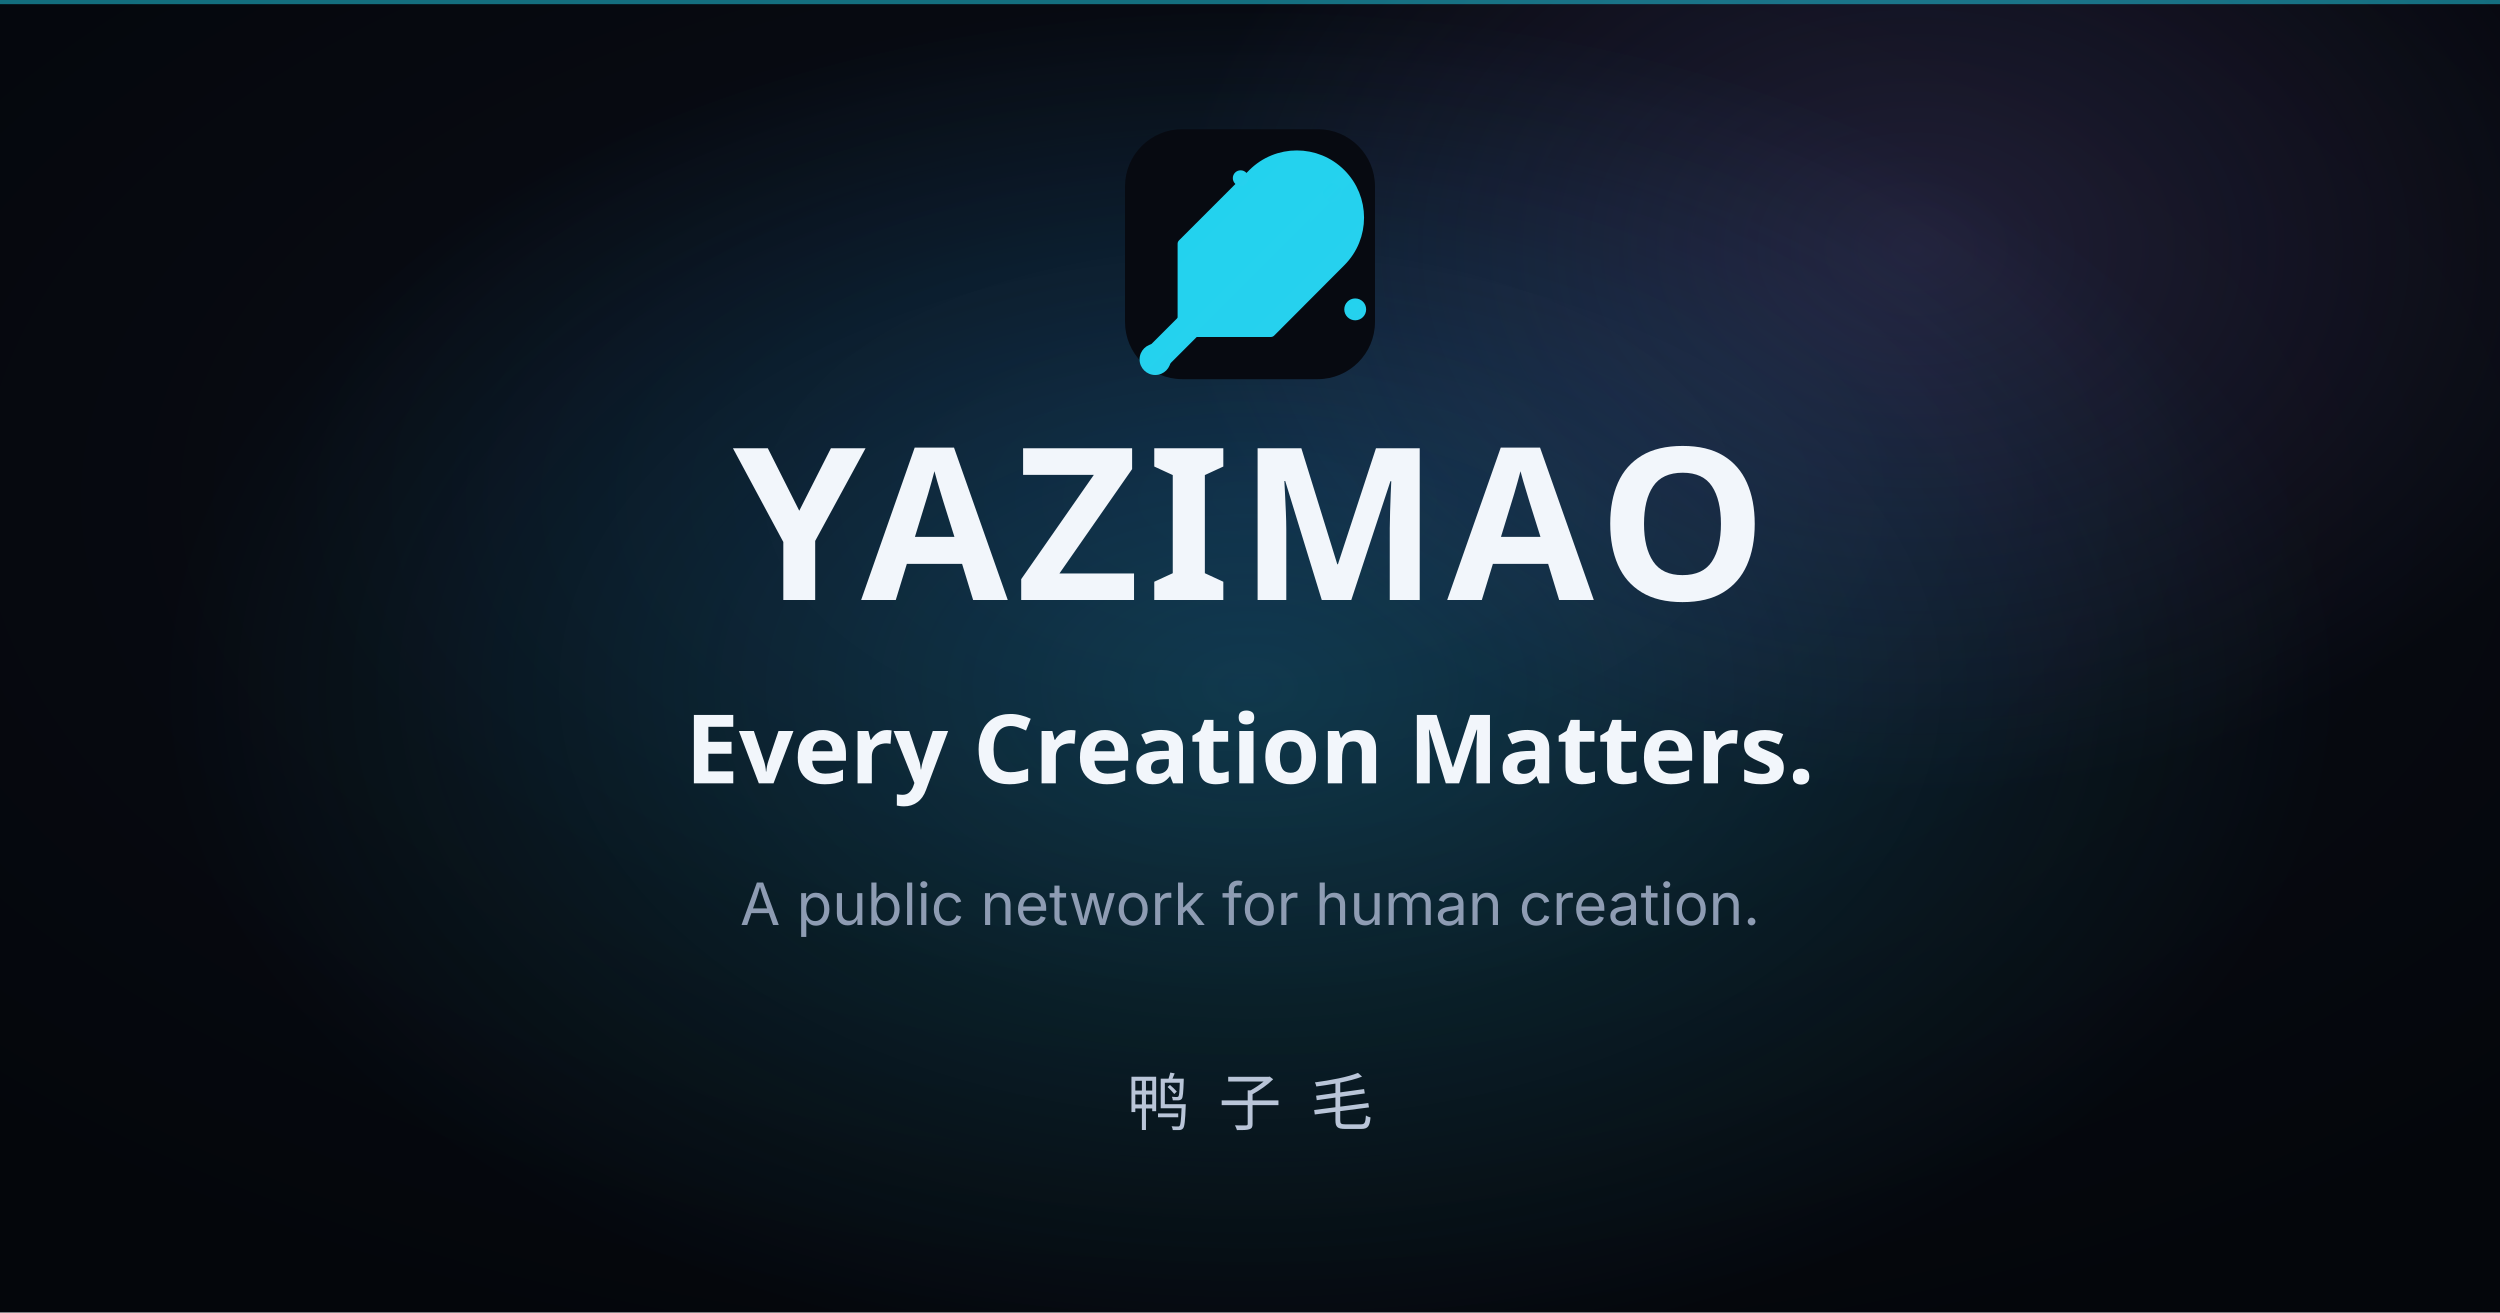
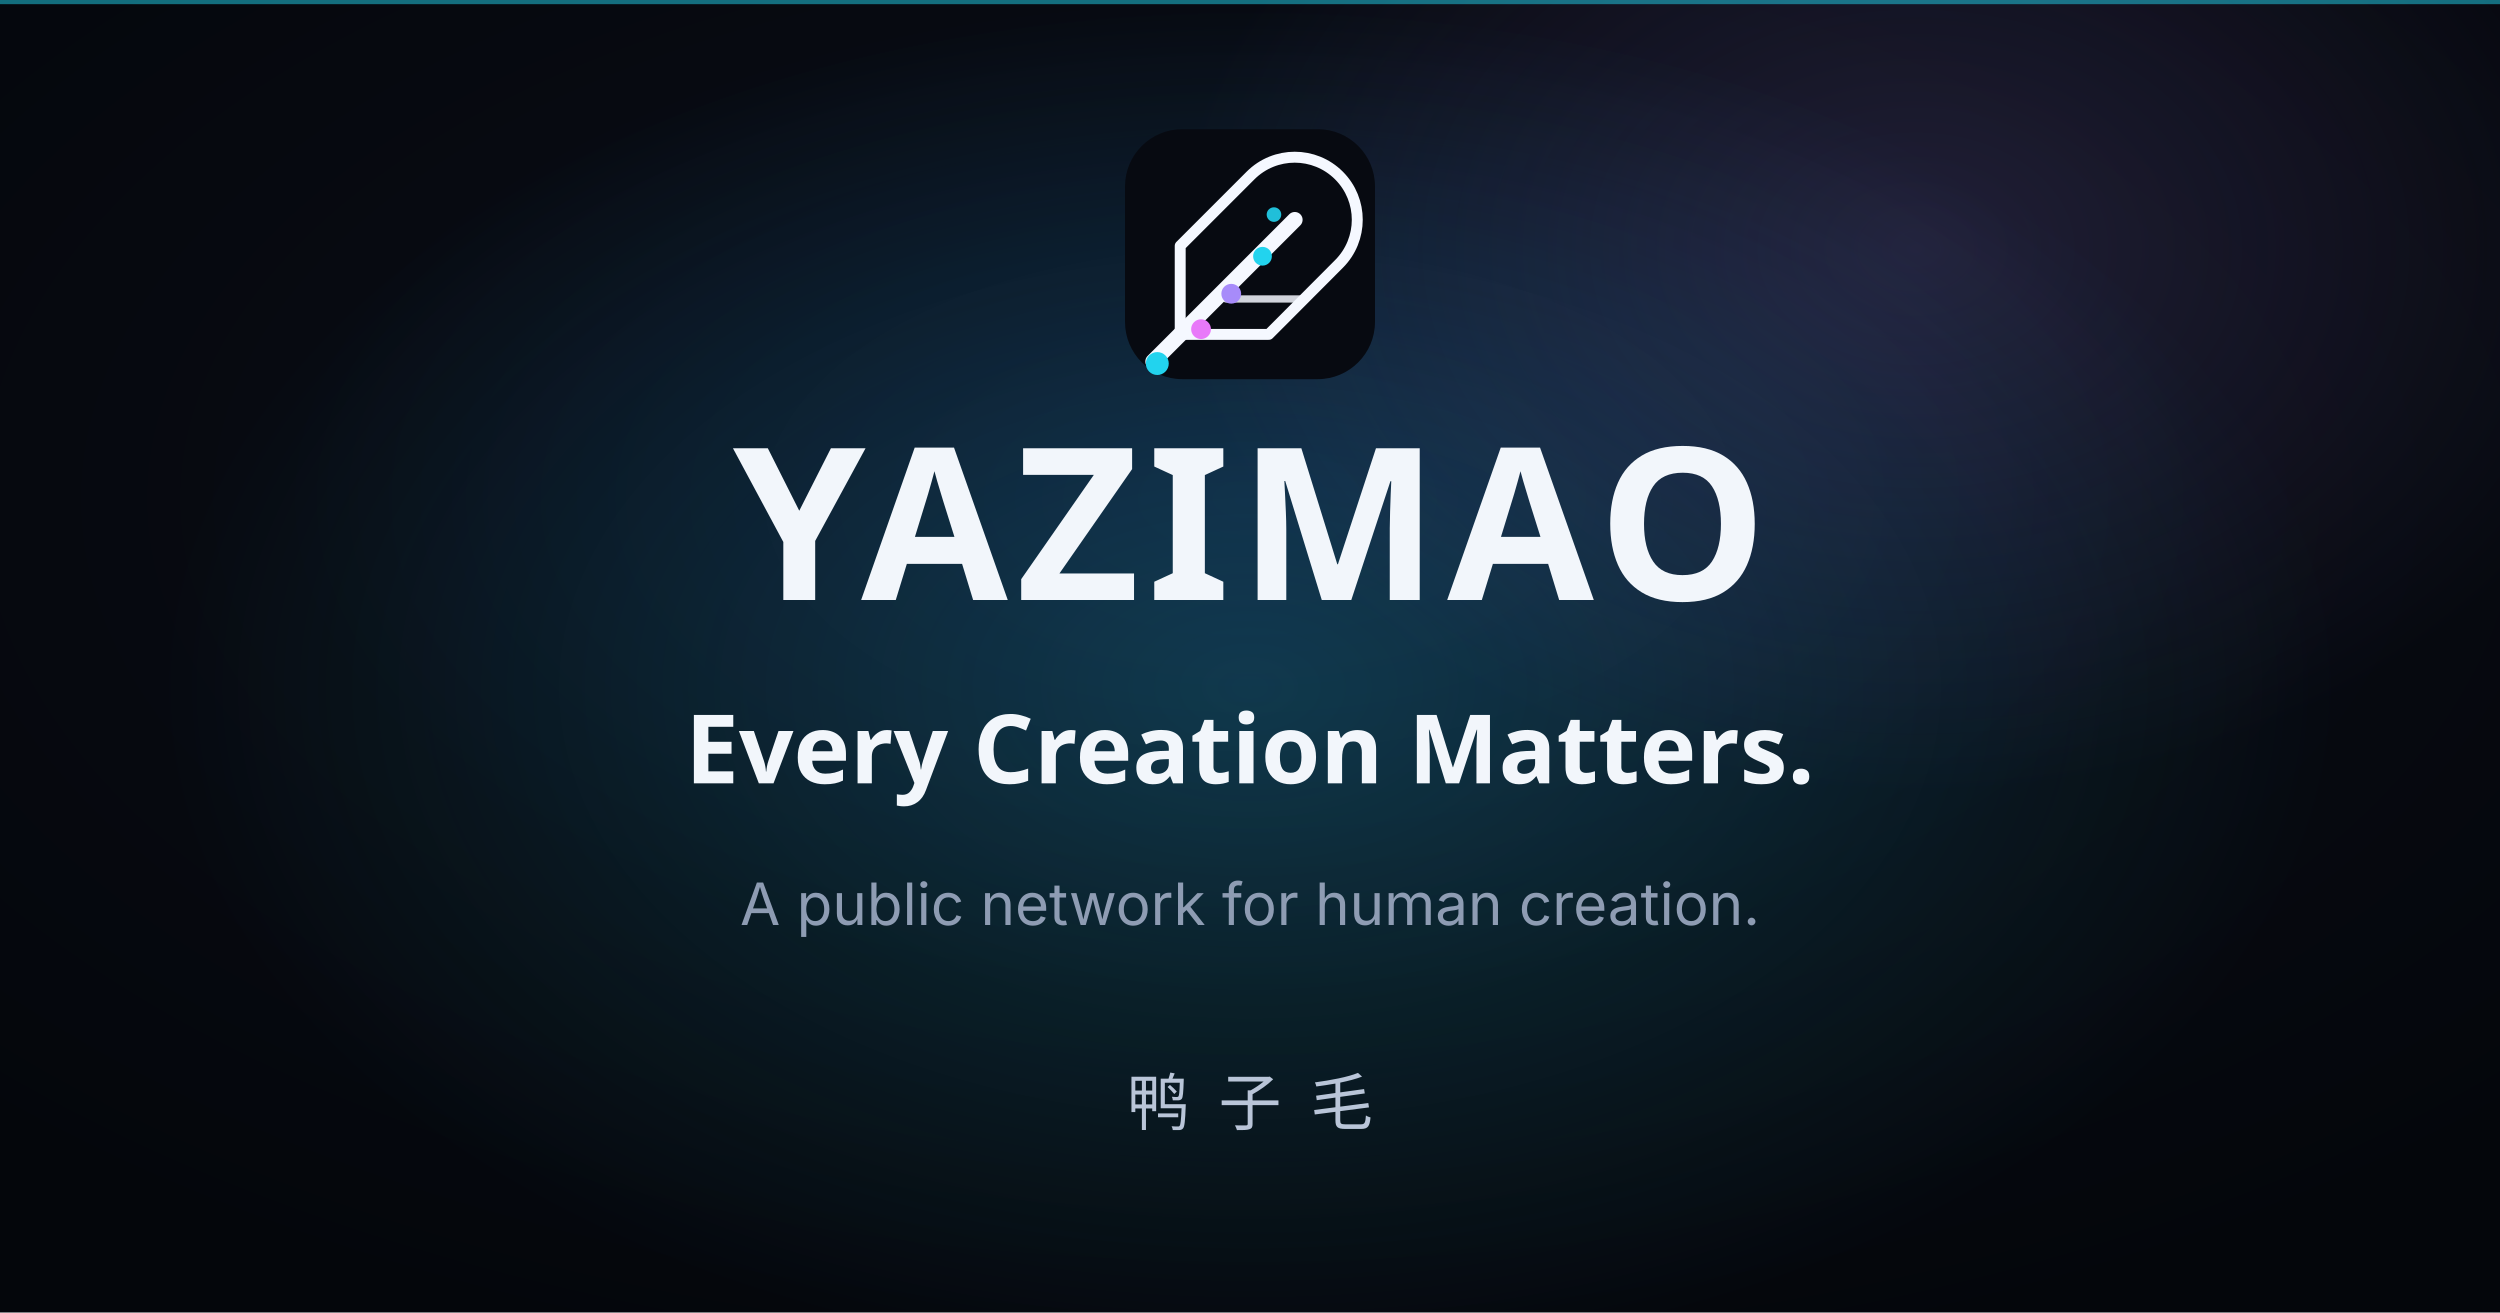
<svg xmlns="http://www.w3.org/2000/svg" width="1200" height="630" viewBox="0 0 1200 630">
  <defs>
    <radialGradient id="bgGlow" cx="50%" cy="38%" r="70%">
      <stop offset="0%" stop-color="#0E1730" />
      <stop offset="55%" stop-color="#070A11" />
      <stop offset="100%" stop-color="#04060B" />
    </radialGradient>
    <radialGradient id="cyanGlow" cx="50%" cy="50%" r="50%">
      <stop offset="0%" stop-color="#22D3EE" stop-opacity="0.2" />
      <stop offset="100%" stop-color="#22D3EE" stop-opacity="0" />
    </radialGradient>
    <radialGradient id="violetGlow" cx="50%" cy="50%" r="50%">
      <stop offset="0%" stop-color="#A78BFA" stop-opacity="0.16" />
      <stop offset="100%" stop-color="#A78BFA" stop-opacity="0" />
    </radialGradient>
-     <linearGradient id="feather" x1="0" y1="0" x2="48" y2="48">
-       <stop offset="0%" stop-color="#22D3EE" />
-       <stop offset="55%" stop-color="#A78BFA" />
-       <stop offset="100%" stop-color="#E879F9" />
-     </linearGradient>
    <linearGradient id="word" x1="0" y1="0" x2="620" y2="0">
      <stop offset="0%" stop-color="#F2F6FB" />
      <stop offset="50%" stop-color="#FFFFFF" />
      <stop offset="100%" stop-color="#DCE4F0" />
    </linearGradient>
  </defs>
  <rect width="1200" height="630" fill="url(#bgGlow)" />
  <ellipse cx="600" cy="330" rx="520" ry="330" fill="url(#cyanGlow)" />
  <ellipse cx="920" cy="120" rx="360" ry="260" fill="url(#violetGlow)" />
  <rect x="0" y="0" width="1200" height="2" fill="#22D3EE" opacity="0.5" />
  <svg x="540" y="62" width="120" height="120" viewBox="0 0 48 48">
    <rect width="48" height="48" rx="11" fill="#070A11" />
-     <g transform="translate(1 1) scale(2)">
-       <path d="M20.24 12.24a6 6 0 0 0-8.49-8.49L5 10.5V19h8.5z" fill="url(#feather)" stroke="url(#feather)" stroke-width="0.9" stroke-linejoin="round" />
-       <line x1="16" y1="8" x2="2.4" y2="21.6" stroke="url(#feather)" stroke-width="2.6" stroke-linecap="round" />
-       <circle cx="2.4" cy="21.6" r="1.5" fill="url(#feather)" />
-       <circle cx="21.6" cy="16.8" r="1.05" fill="url(#feather)" />
-       <circle cx="19.4" cy="5.6" r="0.9" fill="url(#feather)" />
-       <circle cx="10.6" cy="4.2" r="0.75" fill="url(#feather)" />
+     <g transform="translate(0.6 1.4) scale(2)" fill="none" stroke="#F5F8FF" stroke-linecap="round" stroke-linejoin="round">
+       <path d="M20.24 12.24a6 6 0 0 0-8.49-8.49L5 10.5V19h8.5z" stroke-width="1.05" />
+       <path d="M16 8 2.4 21.6" stroke-width="1.5" />
+       <path d="M16.6 15.6 9.4 15.6" stroke-width="0.7" opacity="0.85" />
    </g>
+     <circle cx="26.4" cy="24.4" r="1.8" fill="#22D3EE" />
+     <circle cx="20.4" cy="31.6" r="1.9" fill="#A78BFA" />
+     <circle cx="14.6" cy="38.4" r="1.9" fill="#E879F9" />
+     <circle cx="6.2" cy="45" r="2.2" fill="#22D3EE" />
+     <circle cx="28.6" cy="16.4" r="1.4" fill="#22D3EE" opacity="0.9" />
  </svg>
  <text x="600" y="288" text-anchor="middle" font-family="'Space Grotesk', 'Segoe UI', system-ui, sans-serif" font-size="102" font-weight="700" letter-spacing="4" fill="url(#word)">YAZIMAO</text>
  <text x="600" y="376" text-anchor="middle" font-family="'Space Grotesk', 'Segoe UI', system-ui, sans-serif" font-size="46" font-weight="600" fill="#F2F6FB">Every Creation Matters.</text>
  <text x="600" y="444" text-anchor="middle" font-family="'Inter', 'Segoe UI', system-ui, sans-serif" font-size="28" fill="#8E9CB3">A public network for human creation.</text>
  <text x="600" y="540" text-anchor="middle" font-family="'Inter', 'PingFang SC', 'Microsoft YaHei', sans-serif" font-size="30" font-weight="500" letter-spacing="14" fill="#B9C5D8">鸭子毛</text>
</svg>
